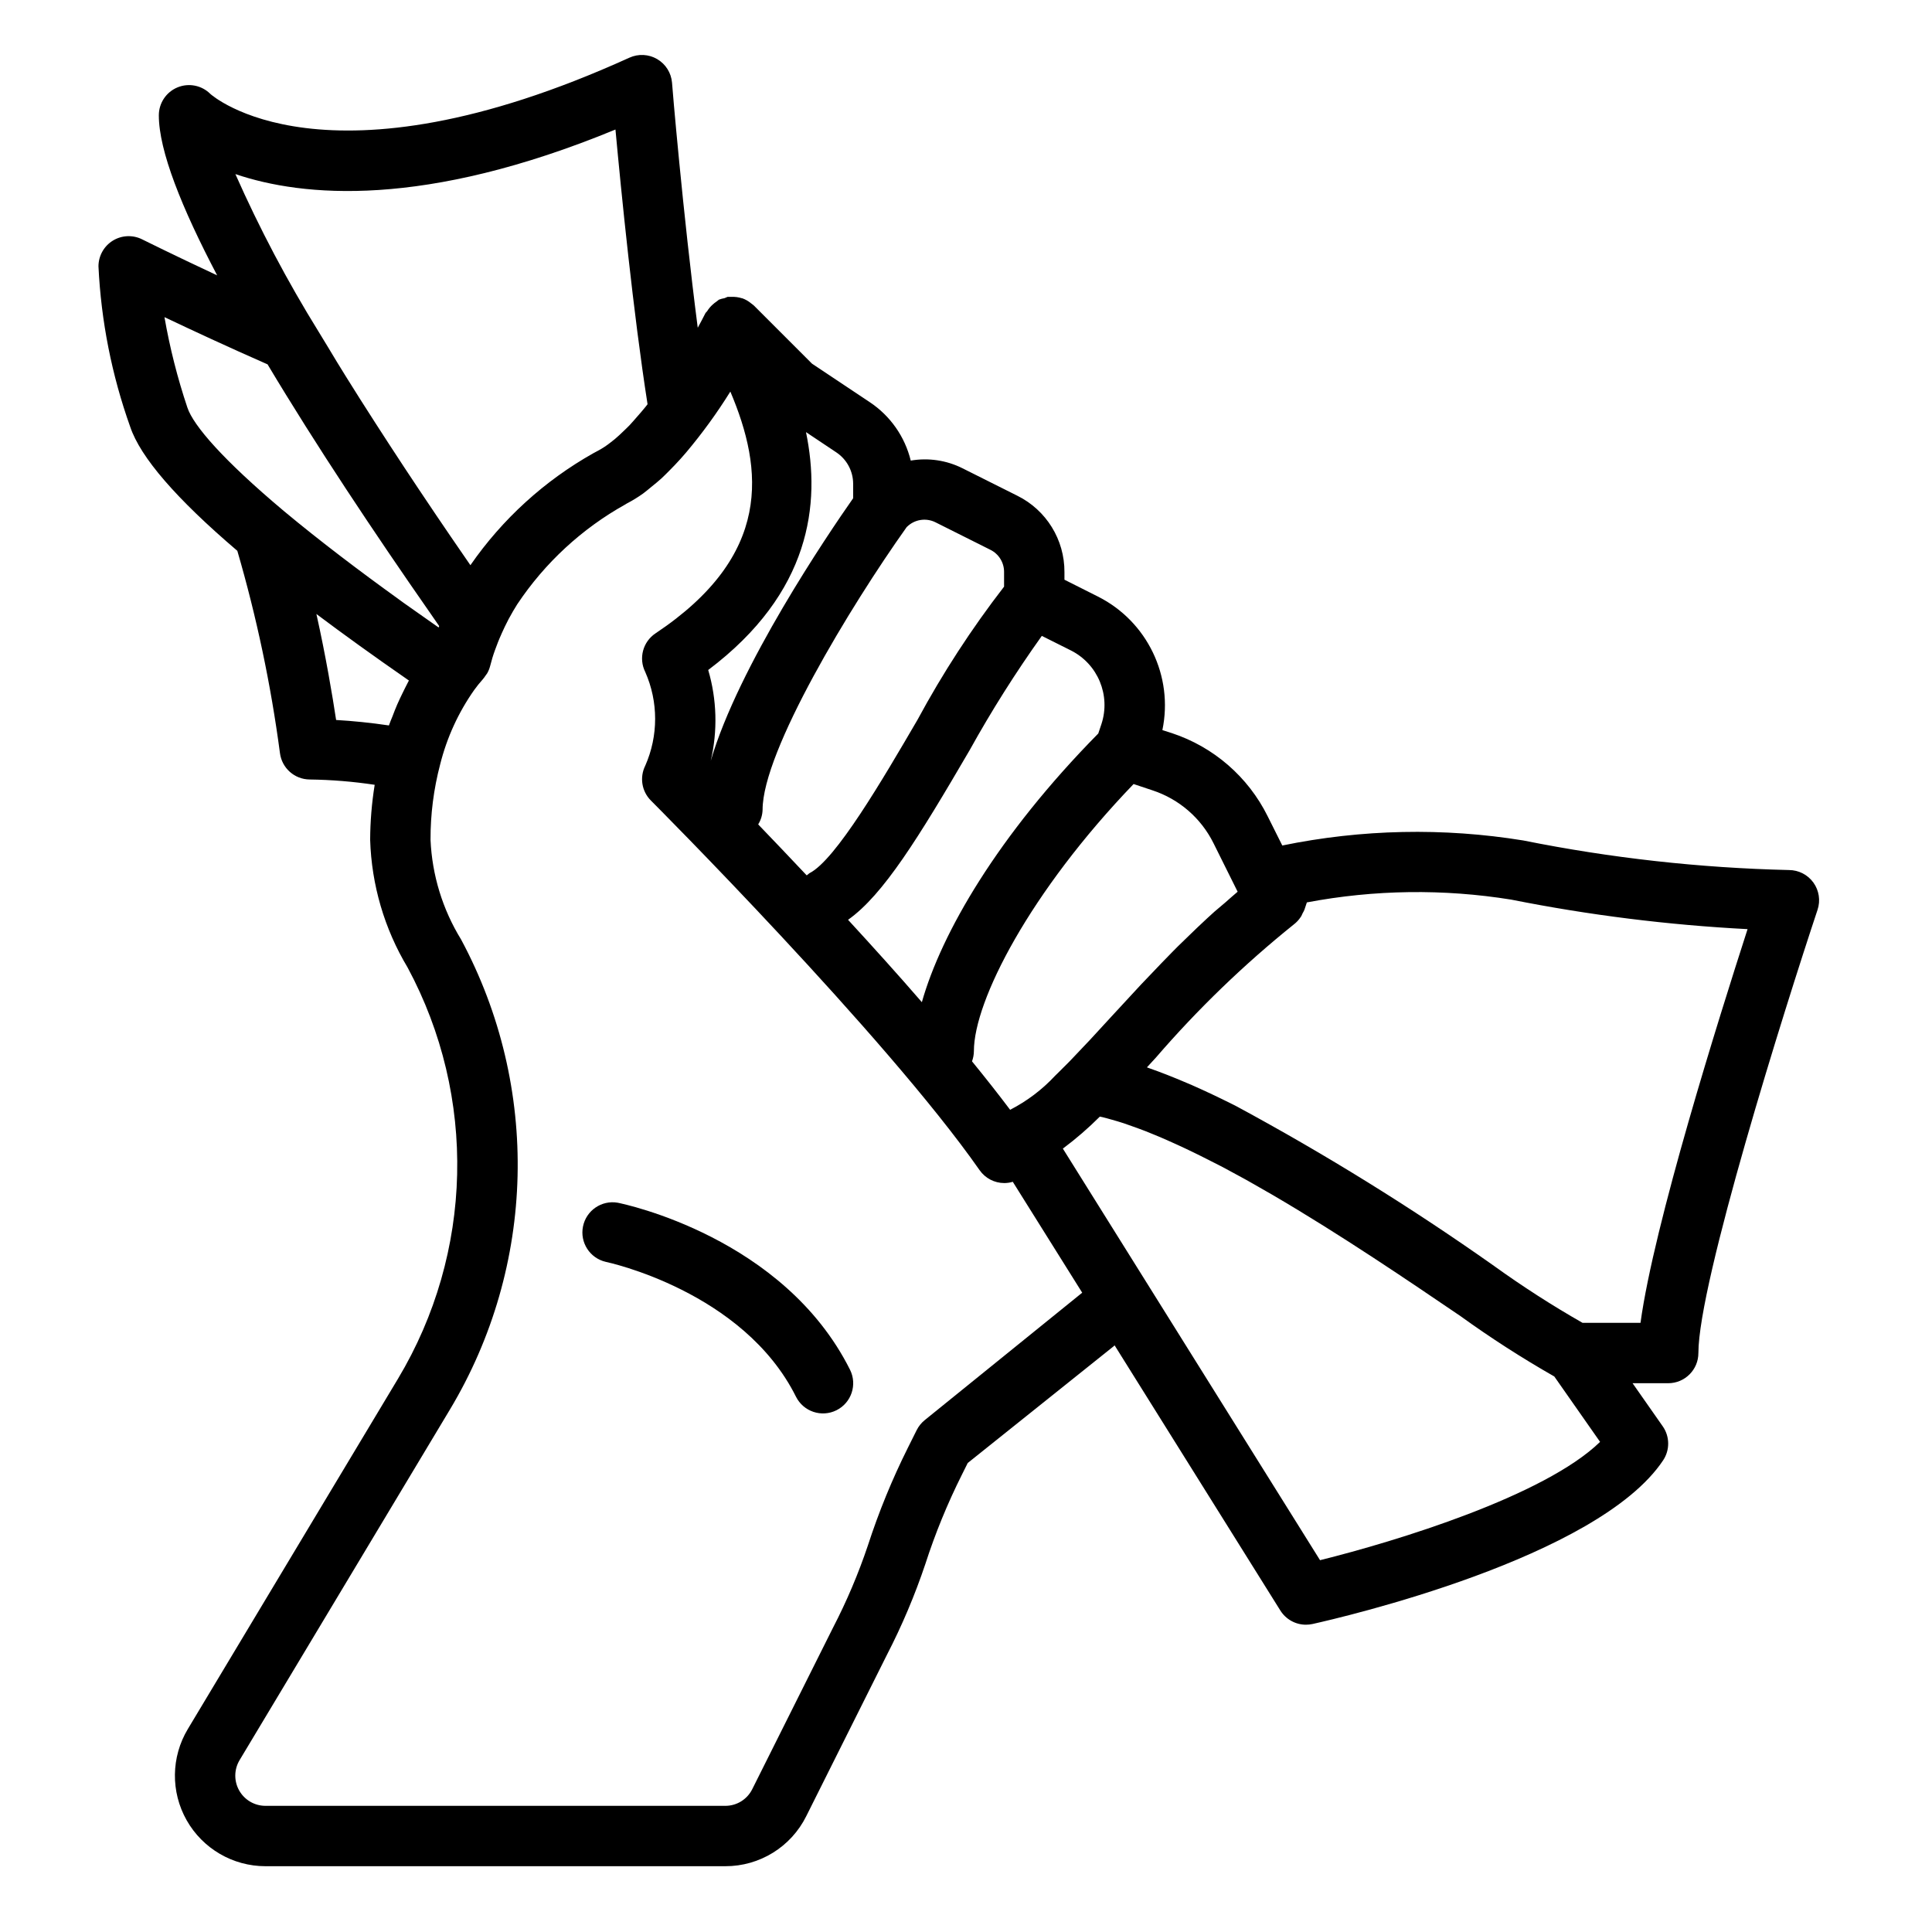
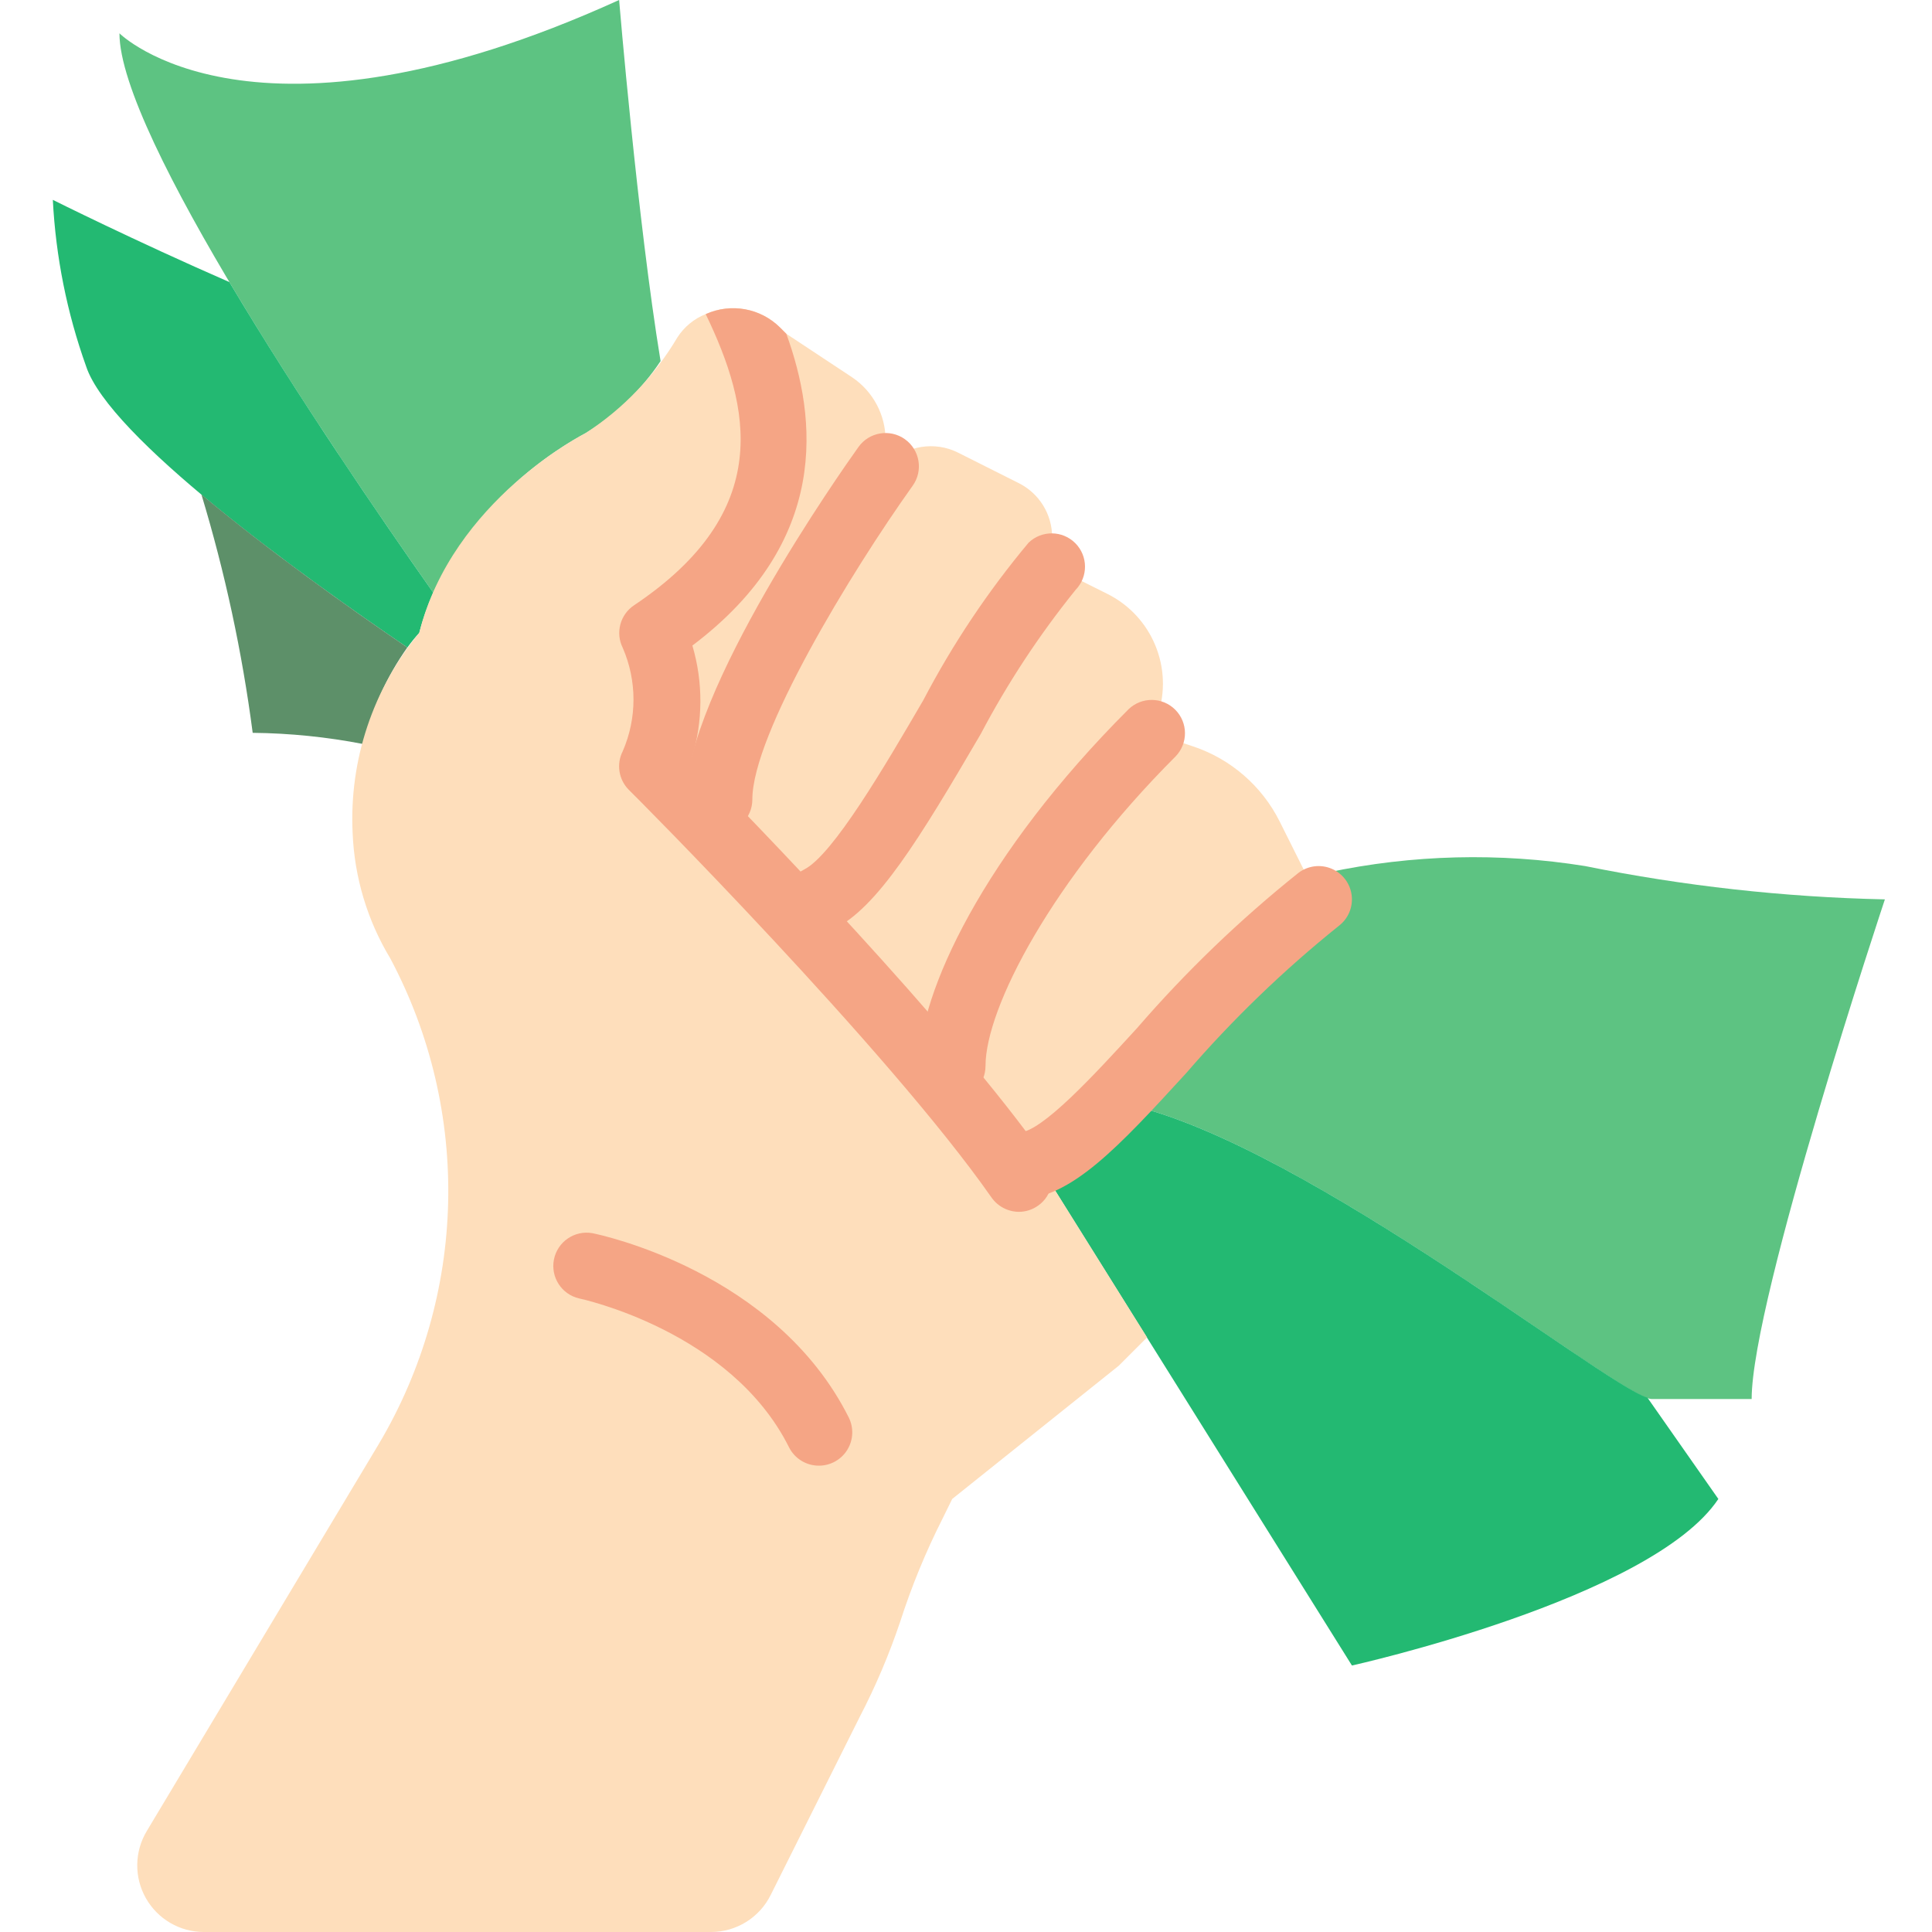
- <svg xmlns="http://www.w3.org/2000/svg" height="852pt" viewBox="-46 -26 852 852.497" width="852pt" id="fi_1232140">
-   <path d="m703.168 571.027c0-31 37.973-151.699 52.582-195.594 1.352-4.059.668-8.52-1.828-11.988-2.504-3.48-6.516-5.531-10.801-5.539-39.375-.922-78.594-5.285-117.215-13.051-35.285-5.727-71.324-4.973-106.344 2.223l-6.473-12.945c-8.625-17.371-23.844-30.566-42.266-36.645l-4.168-1.332c4.945-23.793-6.688-47.949-28.387-58.898l-14.828-7.461v-3.387c.066-14.273-8.008-27.34-20.801-33.672l-24.18-12.109c-7.055-3.535-15.059-4.727-22.84-3.395-2.582-10.559-9.039-19.77-18.094-25.785l-25.477-16.984-25.707-25.711c-.16-.156-.363-.262-.52-.406-.16-.148-.504-.391-.766-.586-1.129-.938-2.422-1.66-3.805-2.16h-.145c-1.469-.469-3.004-.668-4.543-.605h-.863c-.312 0-.617 0-.91 0-.449.164-.895.355-1.328.562-.848.141-1.68.359-2.484.668-.359.254-.707.52-1.031.812-.602.395-1.168.844-1.699 1.332-.945.84-1.766 1.809-2.434 2.887-.223.363-.602.578-.797.949-.988 1.973-2.16 4.168-3.383 6.41-6.582-50.82-11.348-107.426-11.348-108.133-.359-4.332-2.805-8.215-6.555-10.41-3.754-2.195-8.336-2.418-12.285-.609-134.531 61.113-184.52 16.332-184.871 15.984-3.809-3.812-9.547-4.949-14.527-2.879-4.984 2.07-8.219 6.941-8.211 12.34 0 15.582 10.074 40.797 25.738 70.594-19.43-9.074-32.902-15.785-33.102-15.887-4.121-2.066-9.023-1.844-12.945.574-3.922 2.426-6.312 6.703-6.328 11.312 1.152 24.164 5.871 48.027 14 70.809 4.492 13.445 20.328 31.758 47.273 54.738 8.516 29.227 14.805 59.059 18.809 89.242.836 6.641 6.469 11.625 13.16 11.66 9.59.129 19.156.914 28.641 2.34-1.293 8.035-1.965 16.156-2 24.297.609 19.883 6.301 39.285 16.539 56.344 30.641 56.988 29.031 125.898-4.234 181.402l-92.754 154.605c-7.414 12.344-7.609 27.715-.523 40.246 7.094 12.535 20.383 20.281 34.777 20.281h202.891c15.148.047 29.004-8.52 35.738-22.086l35.578-71.156c6.668-12.922 12.34-26.328 16.969-40.109 4.363-13.52 9.754-26.68 16.117-39.383l2.582-5.184 64.324-51.453.492-.453 73.125 116.992c2.434 3.895 6.703 6.27 11.297 6.27.973 0 1.941-.105 2.895-.309 12.797-2.848 125.941-29.047 154.707-72.219 3.043-4.566 2.977-10.527-.172-15.023l-13.305-19.008h15.715c7.363 0 13.324-5.961 13.324-13.32zm-249.219-251.07 8.398 2.801c11.703 3.863 21.375 12.246 26.852 23.281l10.66 21.434c-1.879 1.531-3.621 3.195-5.465 4.766-1.562 1.332-3.18 2.668-4.719 3.996-1.086.957-2.117 1.934-3.188 2.902-3.047 2.801-5.98 5.633-8.926 8.504-1.328 1.324-2.664 2.551-3.996 3.875l-2.102 2.113c-3.473 3.508-6.809 7.012-10.137 10.512-1.332 1.426-2.758 2.852-4.09 4.277-4.516 4.836-8.926 9.617-13.172 14.25-3.242 3.551-6.391 6.98-9.461 10.285l-1.531 1.609c-2.199 2.352-4.352 4.609-6.445 6.793l-1.008 1.055c-1.562 1.598-3.293 3.332-5.082 5.074-.395.402-.812.809-1.227 1.199-5.691 6.117-12.41 11.195-19.844 15.016-5.141-6.836-10.789-14-16.812-21.383.531-1.438.812-2.957.828-4.492 0-22.23 24.785-70.371 70.465-117.867zm-40.496-65.371 12.855 6.434c11.898 6.004 17.609 19.805 13.457 32.465l-1.402 4.176c-44.383 45.031-69.258 88.164-77.84 118.551-10.66-12.324-21.789-24.629-32.566-36.352 15.566-11 31.137-36.27 53.641-74.828 9.652-17.41 20.293-34.25 31.855-50.445zm-59.676-47.957.113-.102c3.336-3.34 8.434-4.164 12.652-2.059l24.184 12.113c3.742 1.84 6.098 5.652 6.074 9.812v6.465c-14.316 18.512-27.098 38.172-38.211 58.77-15.246 26.133-36.141 61.914-47.656 67.664-.43.297-.836.621-1.227.961-7.727-8.203-14.934-15.762-21.406-22.488 1.219-1.949 1.887-4.195 1.945-6.496 0-25.777 38.707-89.727 63.531-124.621zm-44.379-41.953 13.32 8.895c4.68 3.09 7.488 8.328 7.488 13.934v6.34c-11.324 16.156-50.621 74.156-62.844 115.887 3.102-13.238 2.723-27.051-1.109-40.098 45.301-34.141 49.676-73.348 43.145-104.949zm-84.074-133.523c2.555 27.641 7.82 80.691 14.16 121.215l-.91 1.172c-1.328 1.641-2.527 3.023-3.758 4.406-1.223 1.387-2.18 2.535-3.273 3.691-.887.934-1.707 1.676-2.527 2.477-1.336 1.336-2.668 2.516-3.938 3.609-.672.562-1.324 1.07-1.941 1.535-1.699 1.352-3.523 2.559-5.445 3.582l-1.812.977-.293.156c-21.594 12.145-40.156 29.047-54.266 49.418-.695-1-1.328-1.961-2.066-3-4.523-6.543-8.887-12.945-13.168-19.273-2.547-3.77-5.156-7.672-7.82-11.652l-6.078-9.16c-4.25-6.453-8.543-13.039-12.867-19.758-2.25-3.508-4.508-7.008-6.656-10.414-2.145-3.414-4.117-6.531-6.168-9.82-2.773-4.441-5.434-8.809-7.992-13.105-1.336-2.238-2.742-4.488-4.094-6.727-13.852-22.348-26.148-45.629-36.797-69.664 29.742 10.055 83.219 15.184 167.711-19.664zm-91.738 244.281c-.715 1.328-1.398 2.766-2.121 4.219-.82 1.676-1.633 3.359-2.441 5.207-.816 1.852-1.402 3.453-2.094 5.25-.523 1.332-1.078 2.531-1.57 3.992-8.074-1.195-15.855-1.98-23.297-2.41-1.641-10.805-4.535-28.121-8.699-46.766 11.996 9.012 25.27 18.562 39.824 28.656l1 .707c-.199.301-.395.766-.602 1.145zm-1.738-35.434-2.664-1.945c-16.508-11.883-34.266-25.309-50.098-38.496-26.961-22.641-39.961-37.762-42.629-45.66-4.383-13.043-7.773-26.398-10.133-39.961 12.07 5.742 28.148 13.215 45.488 20.836 21.375 35.758 47.152 74.426 71.727 109.688 1.332 1.941 2.77 4 3.996 5.785l-.242.633-.637-.453c-3.363-2.328-6.543-4.578-9.711-6.836-1.664-1.156-3.359-2.34-5.098-3.59zm229.992 360.586c-1.5 1.207-2.727 2.723-3.598 4.449l-3.891 7.805c-6.949 13.906-12.848 28.316-17.645 43.102-4.203 12.508-9.363 24.672-15.438 36.379l-35.578 71.141c-2.242 4.527-6.859 7.383-11.91 7.367h-202.891c-4.801 0-9.227-2.586-11.59-6.762-2.363-4.176-2.293-9.301.176-13.418l92.758-154.609c38.09-63.457 39.977-142.281 4.973-207.492-8.16-13.27-12.801-28.395-13.484-43.957-.043-11.238 1.387-22.438 4.25-33.305 2.953-11.797 8.055-22.957 15.07-32.898 1.121-1.559 2.324-3.059 3.609-4.488.484-.551.93-1.137 1.324-1.758.258-.312.5-.633.707-.973.598-1.02 1.039-2.117 1.34-3.266.609-2.453 1.328-4.824 2.184-7.152s1.605-4.328 2.664-6.656l.086-.23c.992-2.266 2.07-4.461 3.211-6.664l.176-.316c1.137-2.102 2.316-4.156 3.566-6.125l.164-.25c12.168-18.223 28.504-33.293 47.648-43.957.184-.109.371-.258.57-.359 2.543-1.316 4.988-2.82 7.312-4.488 1.184-.855 2.395-1.93 3.598-2.898 1.438-1.18 2.902-2.316 4.312-3.617 1.164-1.066 2.344-2.273 3.516-3.445 1.699-1.707 3.359-3.43 4.98-5.238.812-.922 1.645-1.836 2.453-2.801 7.152-8.492 13.688-17.488 19.555-26.922 14.652 34.57 18.566 72.309-33.02 106.684-5.59 3.727-7.531 11.027-4.531 17.035 5.82 13.18 5.82 28.191 0 41.367-2.559 5.137-1.555 11.328 2.508 15.379 1.023 1.027 103.547 103.75 145.031 163.09 2.492 3.566 6.562 5.688 10.914 5.688 1.266-.008 2.512-.195 3.723-.559l30.633 48.934zm-95.906-285.84v.082zm270.266 347.656-113.457-181.578c5.77-4.309 11.227-9.023 16.316-14.121.426.113.836.176 1.328.281 1.336.324 2.664.719 4 1.09 1.703.48 3.41.973 5.164 1.551 1.34.438 2.664.93 3.996 1.41 1.863.668 3.73 1.332 5.648 2.078 1.332.516 2.664 1.078 3.996 1.629 2.066.844 4.125 1.711 6.219 2.664 1.27.539 2.531 1.125 3.809 1.711 2.293 1.055 4.613 2.133 6.953 3.277l3.309 1.625c2.66 1.336 5.246 2.664 7.91 4l2.559 1.328c3 1.598 6.023 3.238 9.055 4.914l1.574.879c3.461 1.945 6.93 3.926 10.402 5.945l.293.172c30.129 17.609 60.324 38.133 82.914 53.477 13.316 9.613 27.141 18.508 41.402 26.641l20.195 28.855c-24.457 23.816-89.824 43.832-123.547 52.199zm115.859-104.695c-13.477-7.688-26.535-16.094-39.121-25.16-36.418-25.715-74.34-49.211-113.57-70.387l-1.863-.945c-6.02-3.02-11.945-5.816-17.781-8.391l-2.309-.984c-5.805-2.488-11.504-4.742-17.031-6.66-.172-.066-.371-.16-.543-.215 1.328-1.438 2.566-2.801 3.914-4.262 18.48-21.414 38.875-41.102 60.926-58.82 1.156-.891 2.16-1.965 2.965-3.184.133-.176.238-.363.352-.543.199-.379.375-.762.527-1.16.309-.504.57-1.023.801-1.562l1.078-3.246c29.766-5.637 60.27-6.051 90.184-1.227 34.395 6.855 69.25 11.203 104.277 13.023-12.652 39.188-41.309 130.25-47.242 173.723zm0 0" />
-   <path d="m226.309 504.699c-7.105-1.23-13.891 3.426-15.312 10.496-1.43 7.066 3.035 13.988 10.07 15.605.594.121 60.645 12.867 83.91 59.5 3.293 6.582 11.293 9.258 17.879 5.969 6.586-3.289 9.254-11.289 5.965-17.875-29.254-58.438-99.578-73.113-102.512-73.695zm0 0" />
+ <svg xmlns="http://www.w3.org/2000/svg" height="512pt" viewBox="-13 0 511 512" width="512pt">
+   <path d="m150.57 0c-97.105 44.137-132.414 8.828-132.414 8.828 0 26.898 56.309 110.09 83.156 148.223 8.738-17.969 22.871-32.754 40.43-42.293 7.906-4.844 14.668-11.344 19.816-19.059-6.117-37.297-10.988-95.699-10.988-95.699zm0 0" fill="#5dc382" />
+   <path d="m47.285 74.754c-25.238-11.02-46.785-21.789-46.785-21.789.773 15.066 3.746 29.938 8.828 44.137 6.18 18.637 56.09 54.734 85.133 74.496.973-1.352 2.02-2.645 3.141-3.875.941-3.652 2.184-7.223 3.711-10.672-14.047-19.949-36.105-52.207-54.027-82.297zm0 0" fill="#23b972" />
+   <path d="m39.871 131.027c6.254 20.652 10.801 41.781 13.594 63.18 9.852.102 19.672 1.098 29.344 2.977 2.23-9.195 6.18-17.879 11.645-25.602-15.539-10.566-36.996-25.812-54.582-40.555zm0 0" fill="#5d9069" />
+   <path d="m406.57 229.516c-22.66-3.637-45.797-3.059-68.246 1.707l-2.375 7.121c-19.488 16.43-37.645 34.371-54.309 53.656 46.742 7.562 134.223 78.758 142.582 78.758h26.484c0-26.48 35.309-132.414 35.309-132.414-26.691-.582-53.277-3.535-79.445-8.828zm0 0" fill="#5dc382" />
+   <path d="m423.086 370.387c-12.473-3.891-96.062-71.043-141.445-78.387l.406-.434c-5.758 6.75-12.793 12.297-20.699 16.32l83.43 133.492s79.445-17.656 97.102-44.137zm0 0" fill="#23b972" />
+   <path d="m263.562 306.934c-.793.355-1.5.707-2.207.973l3.797 6.004 25.332 40.516-7.5 7.504-44.141 35.312-2.559 5.207c-4.445 8.785-8.191 17.906-11.211 27.277-2.93 8.711-6.531 17.184-10.77 25.336l-23.57 47.141c-2.98 5.996-9.102 9.793-15.801 9.797h-134.445c-6.355-.016-12.211-3.441-15.336-8.977-3.125-5.535-3.031-12.324.242-17.77l61.438-102.488c23.473-39.441 24.645-88.277 3.09-128.797-6.082-10.07-9.512-21.52-9.973-33.277-.918-19.238 5.379-38.125 17.652-52.969 8.828-35.309 44.141-52.965 44.141-52.965 9.93-6.465 18.238-15.137 24.273-25.336 1.793-2.793 4.418-4.957 7.504-6.18 6.703-3.027 14.582-1.586 19.773 3.621l1.59 1.59 17.48 11.562c5.516 3.723 8.82 9.941 8.828 16.598v6.973l.617-.617c4.91-4.914 12.418-6.125 18.625-3l15.977 8.031c5.477 2.699 8.938 8.285 8.918 14.391v7.68l14.652 7.324c11.852 5.918 17.539 19.66 13.332 32.223l-1.504 4.59 10.949 3.621c9.945 3.34 18.164 10.48 22.863 19.859l10.328 20.656c-19.508 16.406-37.664 34.352-54.289 53.672-5.285 5.816-11.383 10.84-18.098 14.918zm0 0" fill="#fedebb" />
+   <g fill="#f5a585">
+     <path d="m265.152 313.91c-.383 2.301-1.691 4.344-3.621 5.648-1.473 1.035-3.23 1.59-5.031 1.59-2.883-.023-5.582-1.438-7.238-3.797-27.453-39.281-95.426-107.43-96.133-108.051-2.688-2.711-3.328-6.84-1.59-10.238 3.793-8.727 3.793-18.637 0-27.367-1.992-3.984-.707-8.828 3.004-11.297 37.34-24.984 30.809-52.613 18.977-77.156 6.703-3.027 14.582-1.586 19.773 3.621l1.59 1.59c8.121 22.332 11.742 54.996-24.895 82.625 2.887 9.777 2.828 20.184-.176 29.926 15.449 15.625 68.945 70.711 93.75 105.93.086.09.086.18.176.266 1.355 1.957 1.863 4.375 1.414 6.711zm0 0" />
+     <path d="m177.051 220.691c-4.875 0-8.828-3.953-8.828-8.828 0-28.496 41.094-86.848 45.781-93.406 2.832-3.969 8.348-4.891 12.316-2.055 3.965 2.832 4.887 8.344 2.055 12.312-16.43 23.016-42.496 65.934-42.496 83.148 0 4.875-3.953 8.828-8.828 8.828zm0 0" />
+     <path d="m203.535 247.172c-4.102.008-7.664-2.809-8.609-6.797-.941-3.988.984-8.102 4.652-9.93 7.637-3.816 21.48-27.527 31.586-44.844 7.785-14.883 17.141-28.887 27.914-41.773 3.465-3.344 8.969-3.297 12.375.105 3.406 3.406 3.453 8.914.105 12.375-9.602 11.887-18.027 24.68-25.148 38.199-16.543 28.344-27.426 45.973-38.938 51.738-1.223.609-2.57.926-3.938.926zm0 0" />
+     <path d="m238.844 291.309c-4.875 0-8.828-3.949-8.828-8.824 0-19.422 17.18-56.145 55.555-94.52 3.461-3.344 8.969-3.297 12.375.109 3.402 3.402 3.453 8.91.105 12.375-32.723 32.723-50.379 66.691-50.379 82.035 0 4.875-3.953 8.824-8.828 8.824zm0 0" />
+     <path d="m256.5 317.793c-4.875 0-8.828-3.953-8.828-8.828s3.953-8.828 8.828-8.828c5.977 0 20.031-15.332 31.32-27.664 12.984-15.016 27.32-28.801 42.832-41.191 2.523-1.891 5.863-2.293 8.762-1.055 2.902 1.238 4.922 3.93 5.297 7.062.379 3.133-.941 6.227-3.465 8.117-14.625 11.75-28.148 24.801-40.406 39-17.762 19.379-30.594 33.387-44.34 33.387zm0 0" />
+     <path d="m203.535 388.414c-3.363.02-6.441-1.875-7.945-4.883-15.449-30.895-55.242-39.352-55.613-39.434-4.656-1.07-7.613-5.656-6.672-10.34.941-4.684 5.441-7.77 10.148-6.961 1.977.391 48.551 10.117 67.973 48.844 1.367 2.734 1.223 5.984-.387 8.586-1.605 2.602-4.445 4.188-7.504 4.188zm0 0" />
+   </g>
</svg>
